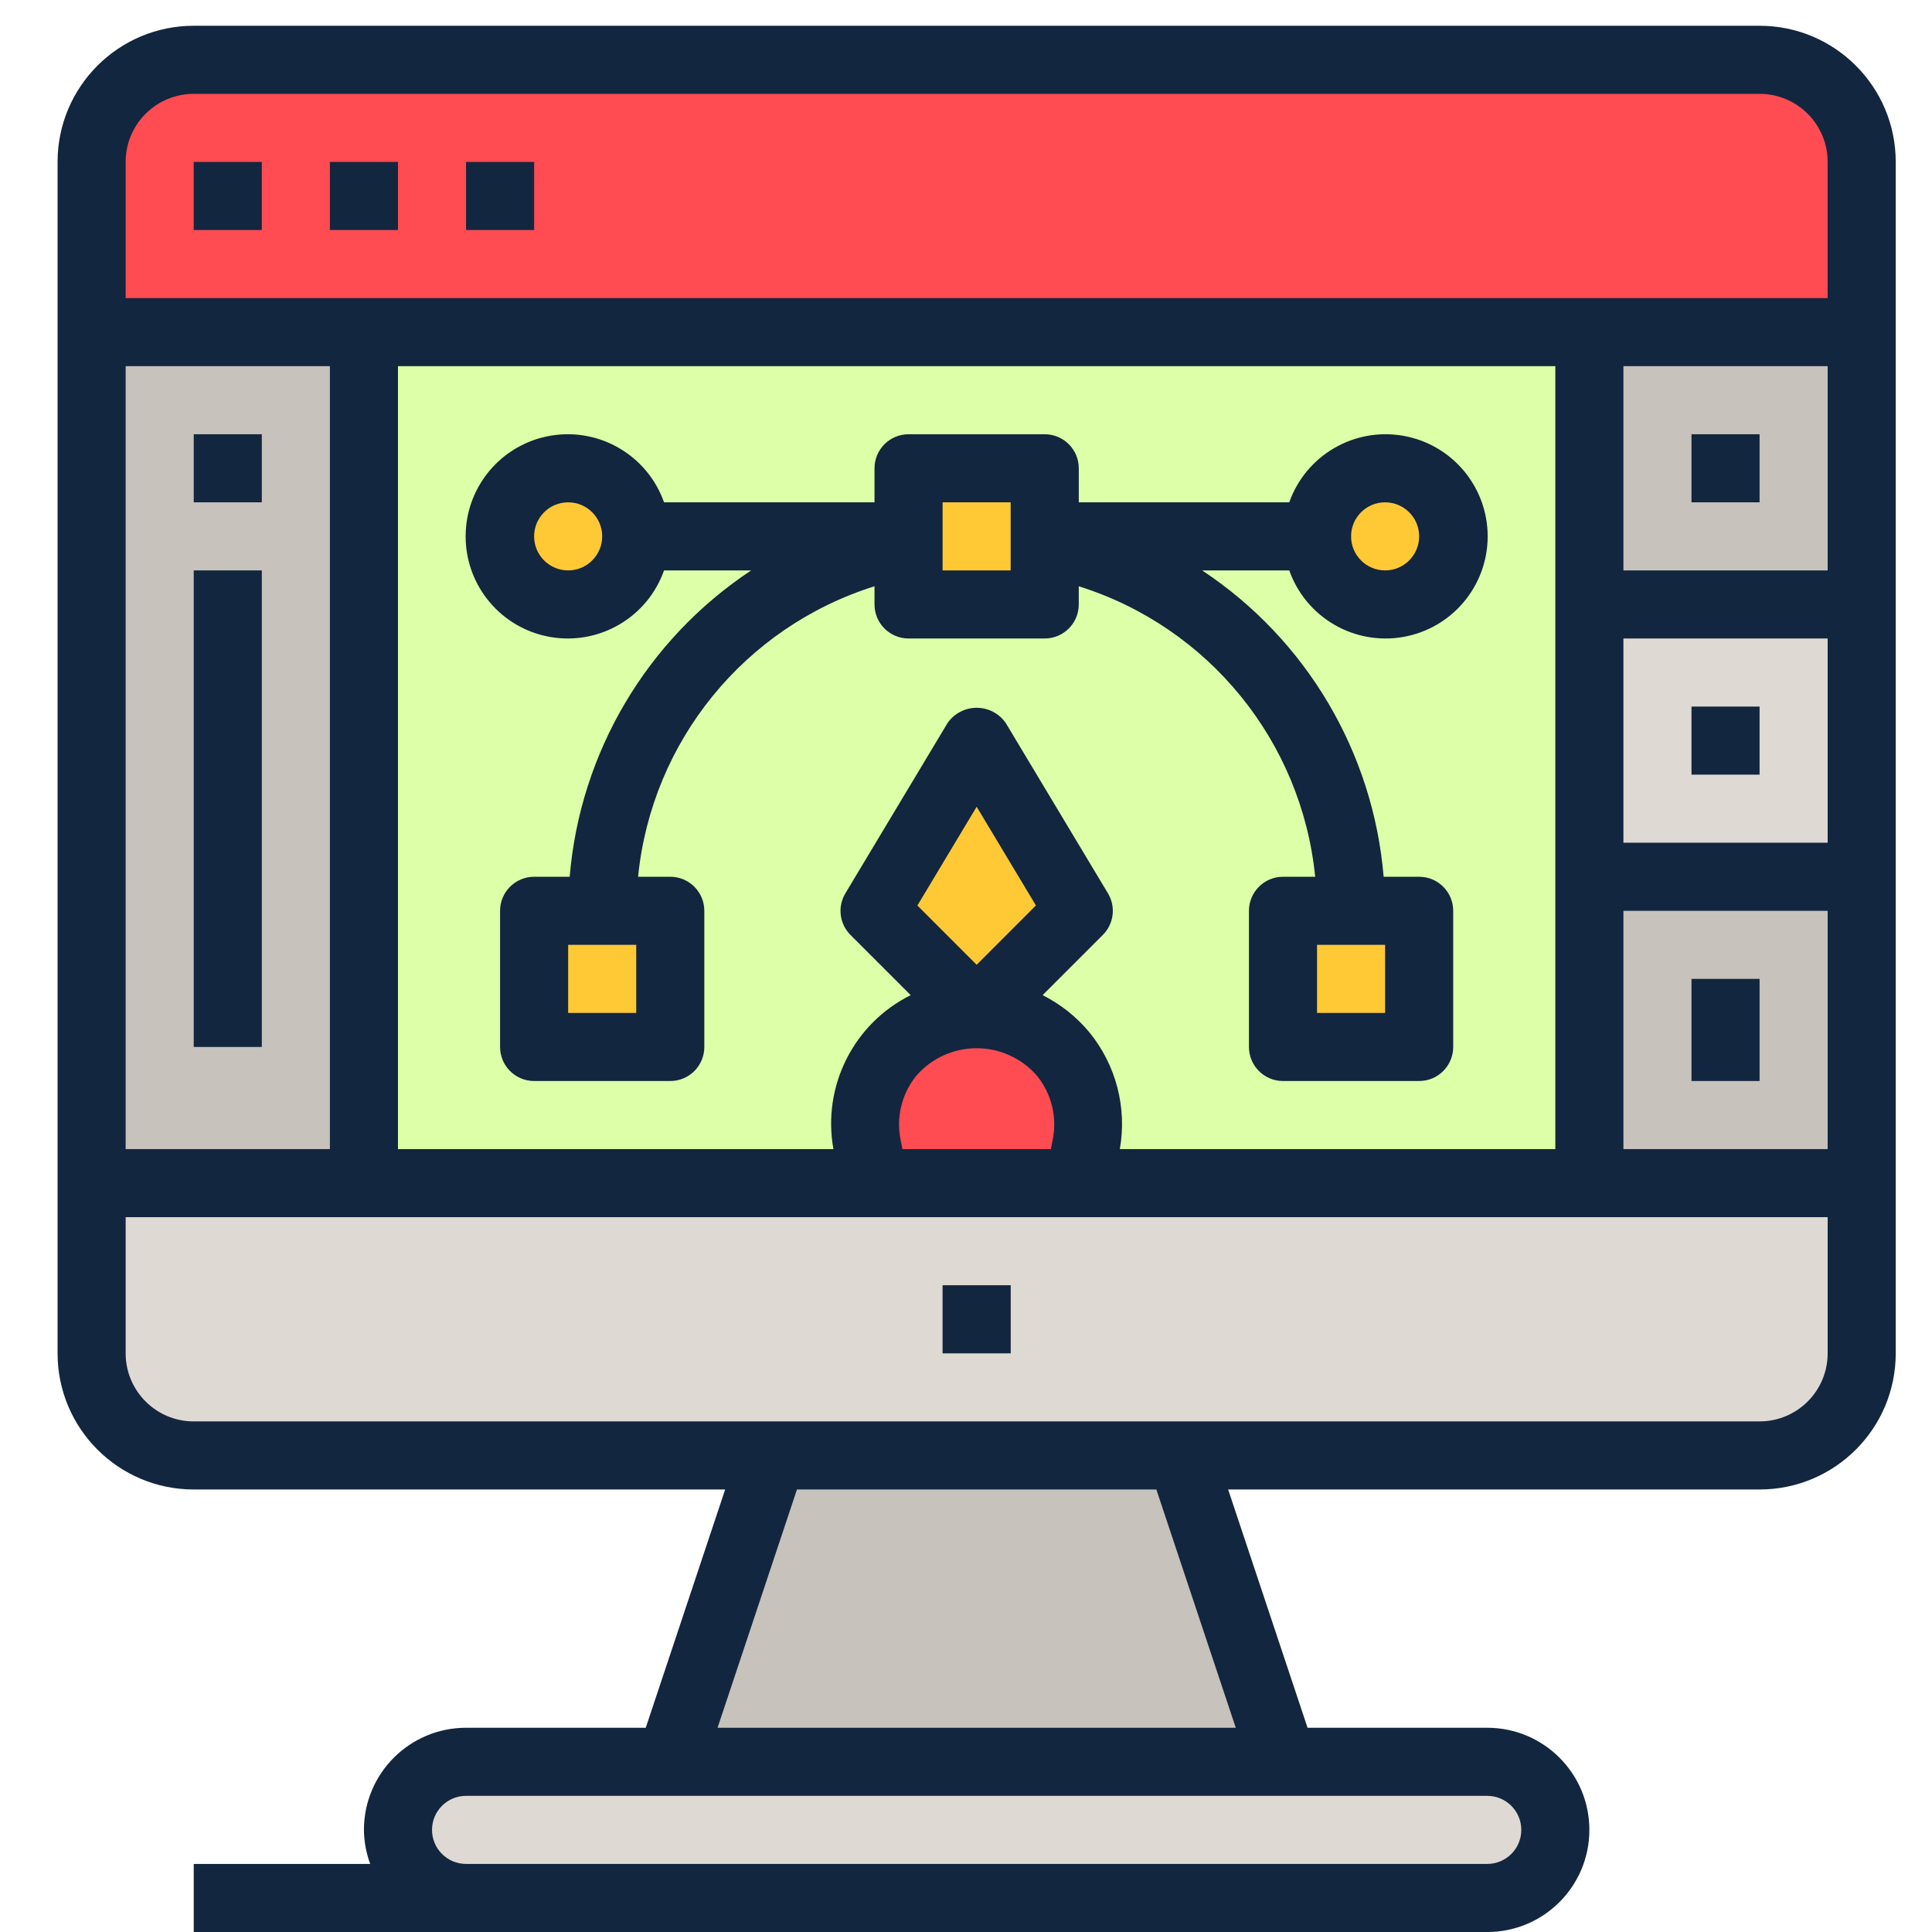
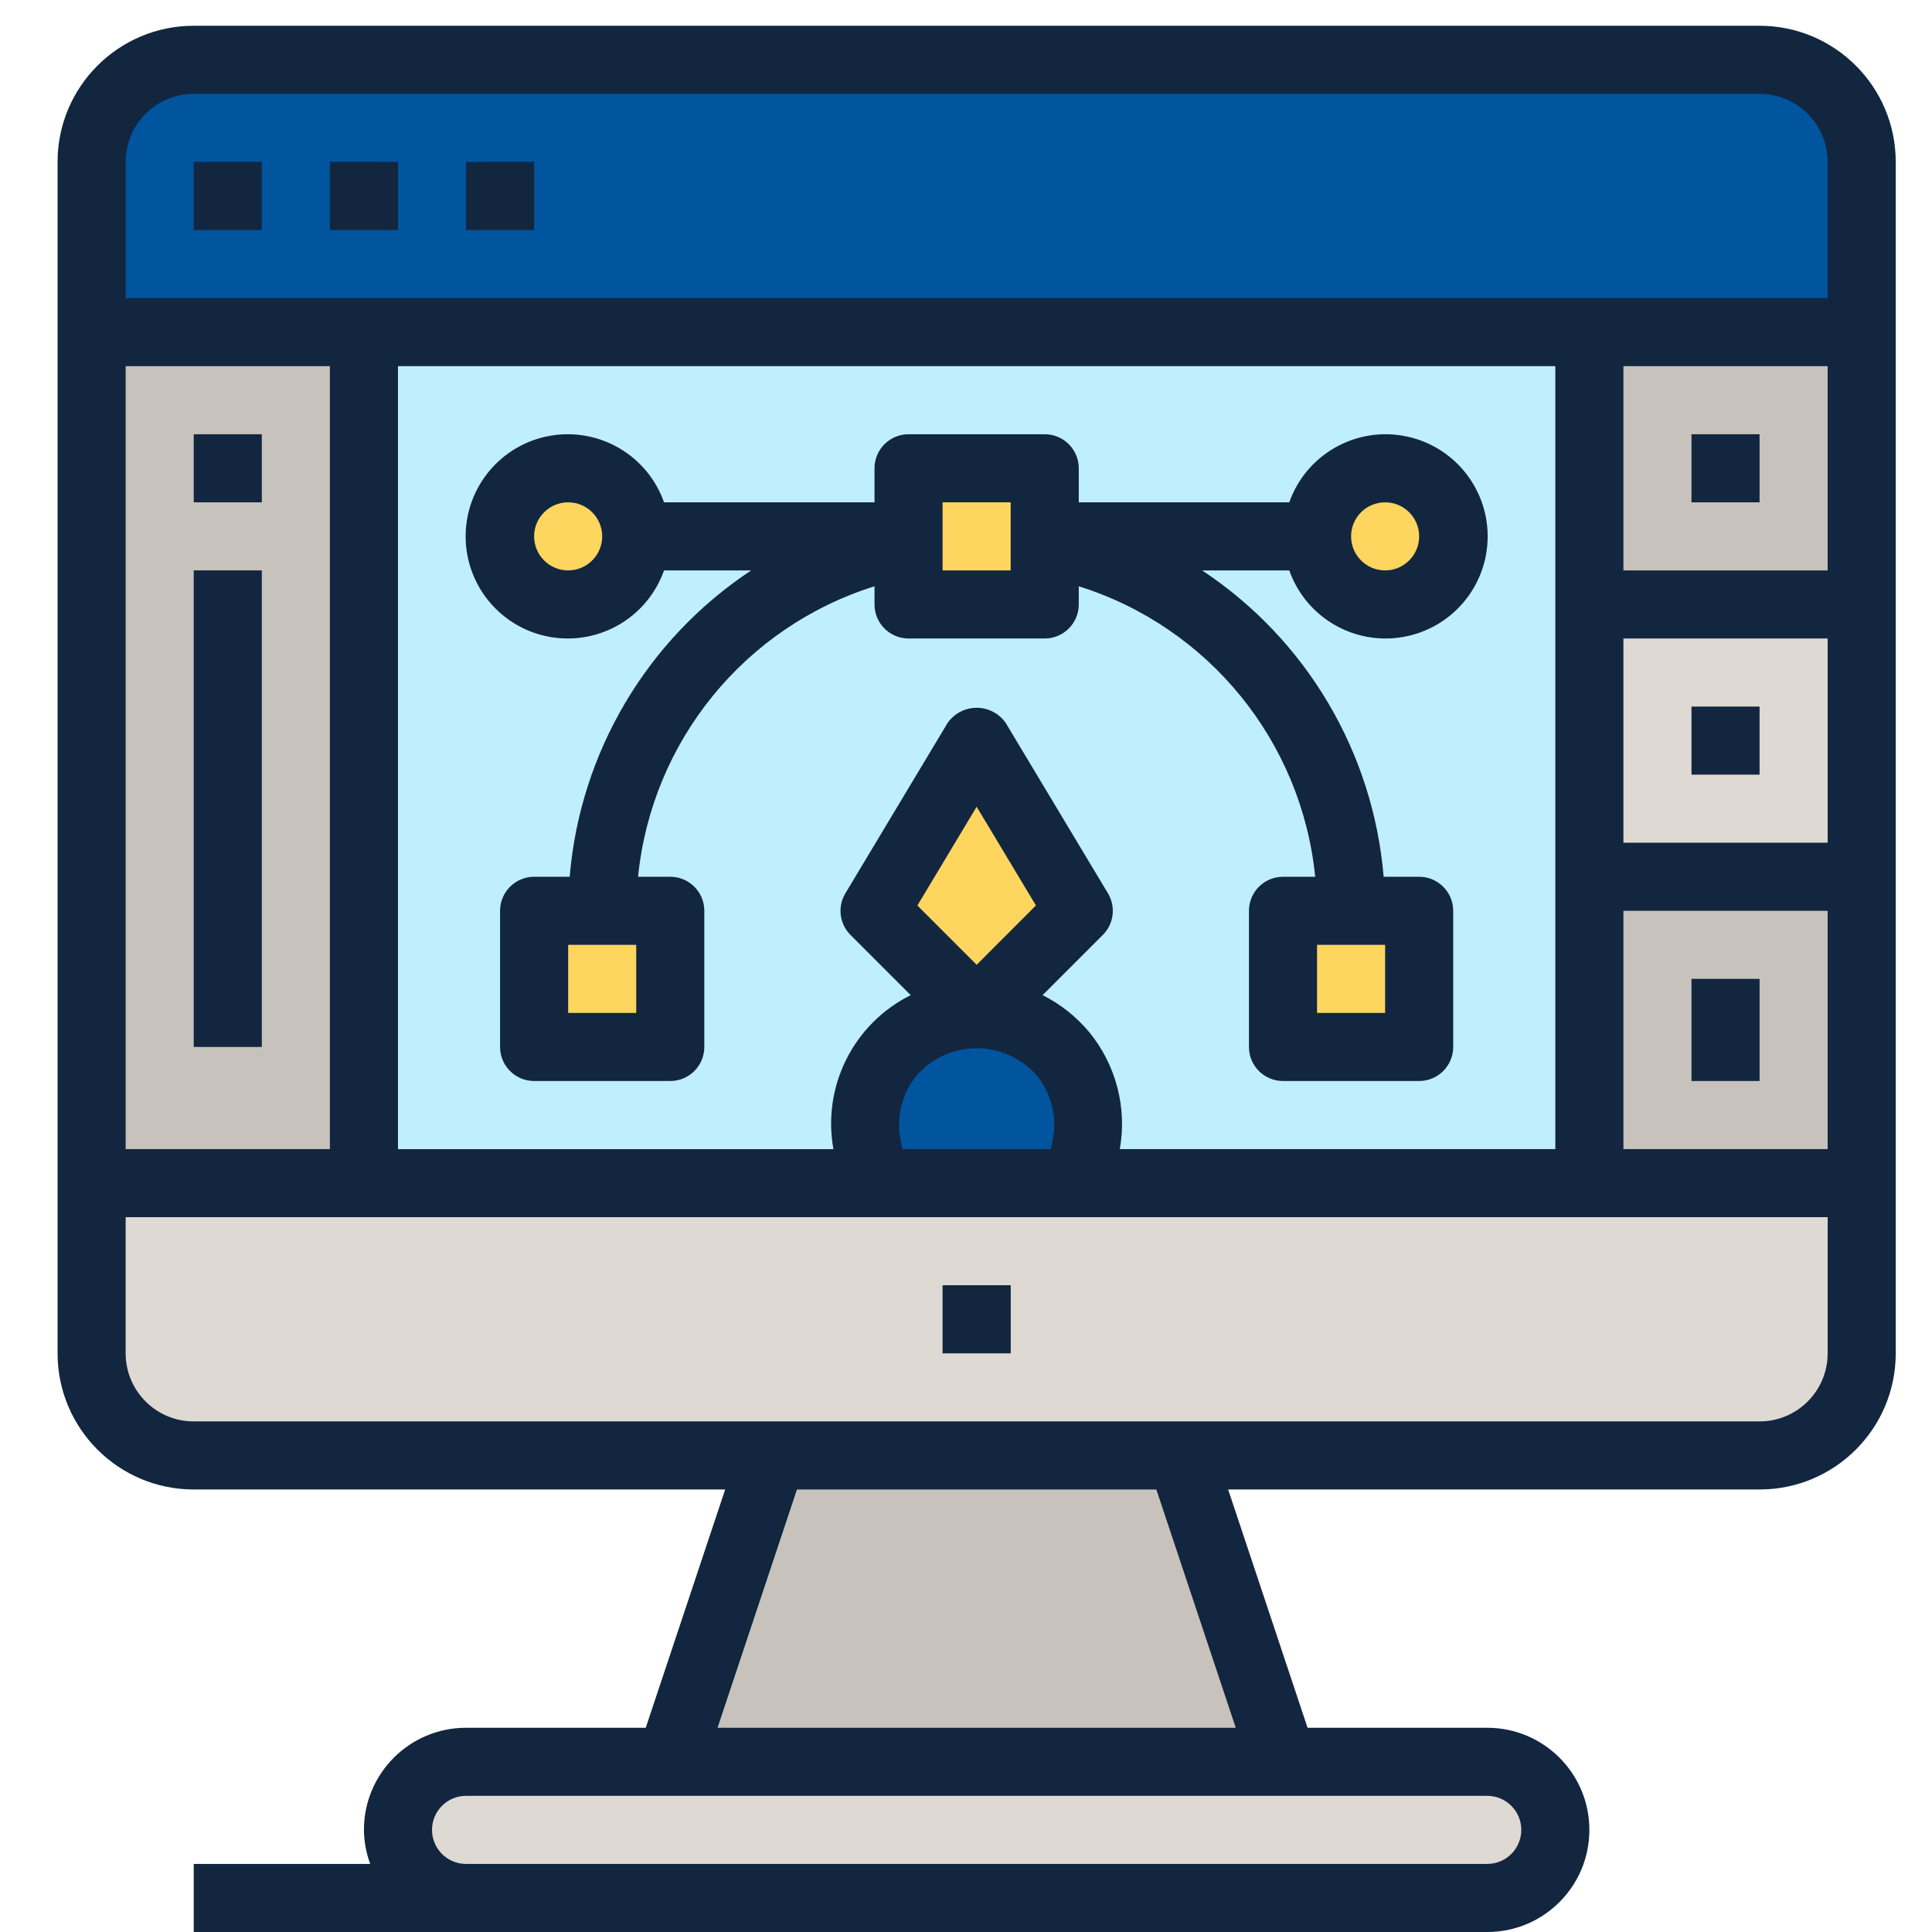
<svg xmlns="http://www.w3.org/2000/svg" width="105" height="105" viewBox="0 0 105 105">
  <defs>
    <clipPath id="clip-path">
-       <rect id="Rectángulo_5495" data-name="Rectángulo 5495" width="105" height="105" transform="translate(233 13708)" fill="#ff4b52" />
+       <rect id="Rectángulo_5495" data-name="Rectángulo 5495" width="105" height="105" transform="translate(233 13708)" fill="#01549e" />
    </clipPath>
  </defs>
  <g id="Enmascarar_grupo_64" data-name="Enmascarar grupo 64" transform="translate(-233 -13708)" clip-path="url(#clip-path)">
    <g id="FillOutline" transform="translate(227.379 13698.9)">
-       <rect id="Rectángulo_5499" data-name="Rectángulo 5499" width="96.2" height="75.85" rx="5.25" transform="translate(10.6 12.35)" fill="#ddffa7" />
+       <rect id="Rectángulo_5499" data-name="Rectángulo 5499" width="96.2" height="75.85" rx="5.25" transform="translate(10.6 12.35)" fill="#bfeffc" />
      <rect id="Rectángulo_5500" data-name="Rectángulo 5500" width="14.8" height="16.65" transform="translate(92 56.75)" fill="#c7c2bc" />
      <rect id="Rectángulo_5501" data-name="Rectángulo 5501" width="14.8" height="14.8" transform="translate(92 41.95)" fill="#dfd9d3" />
      <rect id="Rectángulo_5502" data-name="Rectángulo 5502" width="14.8" height="14.8" transform="translate(92 27.15)" fill="#c7c2bc" />
      <rect id="Rectángulo_5503" data-name="Rectángulo 5503" width="14.8" height="46.25" transform="translate(10.6 27.15)" fill="#c7c2bc" />
      <path id="Trazado_101388" data-name="Trazado 101388" d="M10.5,70v9.25a5.55,5.55,0,0,0,5.55,5.55h85.1a5.55,5.55,0,0,0,5.55-5.55V70Z" transform="translate(0.1 3.4)" fill="#dfd9d3" />
      <rect id="Rectángulo_5504" data-name="Rectángulo 5504" width="62.9" height="7.4" rx="3.5" transform="translate(27.25 104.85)" fill="#dfd9d3" />
      <path id="Trazado_101389" data-name="Trazado 101389" d="M73.55,100.65,68,84H45.8l-5.55,16.65Z" transform="translate(1.8 4.2)" fill="#c7c2bc" />
      <rect id="Rectángulo_5505" data-name="Rectángulo 5505" width="3.7" height="3.7" transform="translate(56.85 78.95)" fill="#b4b0aa" />
-       <path id="Trazado_101390" data-name="Trazado 101390" d="M101.15,12.25H16.05A5.55,5.55,0,0,0,10.5,17.8v9.25h96.2V17.8A5.55,5.55,0,0,0,101.15,12.25Z" transform="translate(0.1 0.1)" fill="#ff4b52" />
-       <path id="Trazado_101391" data-name="Trazado 101391" d="M56.3,62.05,50.75,56.5l5.55-9.25,5.55,9.25Z" transform="translate(2.4 2.1)" fill="#ffc935" />
-       <path id="Trazado_101392" data-name="Trazado 101392" d="M61.878,70.5h-11.1l-.4-1.994a6.068,6.068,0,0,1,5.95-7.256h0a6.068,6.068,0,0,1,5.95,7.256Z" transform="translate(2.372 2.9)" fill="#ff4b52" />
-       <rect id="Rectángulo_5506" data-name="Rectángulo 5506" width="7.4" height="7.4" transform="translate(55 34.55)" fill="#ffc935" />
-       <rect id="Rectángulo_5507" data-name="Rectángulo 5507" width="7.4" height="7.4" transform="translate(34.65 58.6)" fill="#ffc935" />
-       <rect id="Rectángulo_5508" data-name="Rectángulo 5508" width="7.4" height="7.4" transform="translate(75.35 58.6)" fill="#ffc935" />
-       <rect id="Rectángulo_5509" data-name="Rectángulo 5509" width="7.4" height="7.4" rx="3.5" transform="translate(32.8 34.55)" fill="#ffc935" />
-       <rect id="Rectángulo_5510" data-name="Rectángulo 5510" width="7.4" height="7.4" rx="3.5" transform="translate(84.6 41.95) rotate(180)" fill="#ffc935" />
+       <path id="Trazado_101390" data-name="Trazado 101390" d="M101.15,12.25H16.05A5.55,5.55,0,0,0,10.5,17.8v9.25h96.2V17.8A5.55,5.55,0,0,0,101.15,12.25Z" transform="translate(0.1 0.1)" fill="#01549e" />
+       <path id="Trazado_101391" data-name="Trazado 101391" d="M56.3,62.05,50.75,56.5l5.55-9.25,5.55,9.25Z" transform="translate(2.4 2.1)" fill="#fed55f" />
+       <path id="Trazado_101392" data-name="Trazado 101392" d="M61.878,70.5h-11.1l-.4-1.994a6.068,6.068,0,0,1,5.95-7.256h0a6.068,6.068,0,0,1,5.95,7.256Z" transform="translate(2.372 2.9)" fill="#01549e" />
+       <rect id="Rectángulo_5506" data-name="Rectángulo 5506" width="7.4" height="7.4" transform="translate(55 34.55)" fill="#fed55f" />
+       <rect id="Rectángulo_5507" data-name="Rectángulo 5507" width="7.4" height="7.4" transform="translate(34.65 58.6)" fill="#fed55f" />
+       <rect id="Rectángulo_5508" data-name="Rectángulo 5508" width="7.4" height="7.4" transform="translate(75.35 58.6)" fill="#fed55f" />
+       <rect id="Rectángulo_5509" data-name="Rectángulo 5509" width="7.4" height="7.4" rx="3.5" transform="translate(32.8 34.55)" fill="#fed55f" />
+       <rect id="Rectángulo_5510" data-name="Rectángulo 5510" width="7.4" height="7.4" rx="3.5" transform="translate(84.6 41.95) rotate(180)" fill="#fed55f" />
      <rect id="Rectángulo_5511" data-name="Rectángulo 5511" width="3.7" height="3.7" transform="translate(56.85 78.95)" fill="#12263f" />
      <path id="Trazado_101393" data-name="Trazado 101393" d="M101.25,10.5H16.15a7.4,7.4,0,0,0-7.4,7.4V82.65a7.4,7.4,0,0,0,7.4,7.4H45.032L40.716,103H30.95a5.55,5.55,0,0,0-5.55,5.55,5.487,5.487,0,0,0,.34,1.85H16.15v3.7h70.3a5.55,5.55,0,1,0,0-11.1H76.684L72.368,90.05H101.25a7.4,7.4,0,0,0,7.4-7.4V17.9A7.4,7.4,0,0,0,101.25,10.5Zm-85.1,3.7h85.1a3.7,3.7,0,0,1,3.7,3.7v7.4H12.45V17.9A3.7,3.7,0,0,1,16.15,14.2ZM54.565,71.043a4.2,4.2,0,0,1,.873-3.5,4.344,4.344,0,0,1,6.523,0,4.2,4.2,0,0,1,.873,3.5l-.1.507H54.667ZM58.7,61.534l-3.221-3.221L58.7,52.944l3.221,5.365ZM64.823,65.2a7.918,7.918,0,0,0-2.538-2.016l3.273-3.273a1.85,1.85,0,0,0,.278-2.261l-5.55-9.25a1.924,1.924,0,0,0-3.171,0l-5.55,9.25a1.85,1.85,0,0,0,.278,2.261l3.273,3.273a7.794,7.794,0,0,0-4.2,8.369H27.25V29h62.9V71.55H66.481A7.87,7.87,0,0,0,64.823,65.2ZM12.45,71.55V29h11.1V71.55ZM93.85,58.6h11.1V71.55H93.85Zm0-3.7V43.8h11.1V54.9Zm0-14.8V29h11.1V40.1ZM88.3,108.55a1.85,1.85,0,0,1-1.85,1.85H30.95a1.85,1.85,0,1,1,0-3.7h55.5A1.85,1.85,0,0,1,88.3,108.55ZM72.782,103H44.618l4.316-12.95H68.466ZM101.25,86.35H16.15a3.7,3.7,0,0,1-3.7-3.7v-7.4h92.5v7.4A3.7,3.7,0,0,1,101.25,86.35Z" transform="translate(0 0)" fill="#12263f" />
      <rect id="Rectángulo_5512" data-name="Rectángulo 5512" width="3.7" height="3.7" transform="translate(16.15 17.9)" fill="#12263f" />
      <rect id="Rectángulo_5513" data-name="Rectángulo 5513" width="3.7" height="3.7" transform="translate(23.55 17.9)" fill="#12263f" />
      <rect id="Rectángulo_5514" data-name="Rectángulo 5514" width="3.7" height="3.7" transform="translate(30.95 17.9)" fill="#12263f" />
      <rect id="Rectángulo_5515" data-name="Rectángulo 5515" width="3.7" height="3.7" transform="translate(16.15 32.7)" fill="#12263f" />
      <rect id="Rectángulo_5516" data-name="Rectángulo 5516" width="3.7" height="25.9" transform="translate(16.15 40.1)" fill="#12263f" />
      <rect id="Rectángulo_5517" data-name="Rectángulo 5517" width="3.7" height="3.7" transform="translate(97.55 32.7)" fill="#12263f" />
      <rect id="Rectángulo_5518" data-name="Rectángulo 5518" width="3.7" height="3.7" transform="translate(97.55 47.5)" fill="#12263f" />
      <rect id="Rectángulo_5519" data-name="Rectángulo 5519" width="3.7" height="5.55" transform="translate(97.55 62.3)" fill="#12263f" />
      <path id="Trazado_101394" data-name="Trazado 101394" d="M75.9,55.55h-1.75A1.85,1.85,0,0,0,72.3,57.4v7.4a1.85,1.85,0,0,0,1.85,1.85h7.4A1.85,1.85,0,0,0,83.4,64.8V57.4a1.85,1.85,0,0,0-1.85-1.85H79.62A22.187,22.187,0,0,0,69.755,38.9h4.736a5.55,5.55,0,1,0,0-3.7H63.051V33.35A1.85,1.85,0,0,0,61.2,31.5H53.8a1.85,1.85,0,0,0-1.85,1.85V35.2H40.511a5.55,5.55,0,1,0,0,3.7h4.736a22.187,22.187,0,0,0-9.864,16.65H33.451A1.85,1.85,0,0,0,31.6,57.4v7.4a1.85,1.85,0,0,0,1.85,1.85h7.4A1.85,1.85,0,0,0,42.7,64.8V57.4a1.85,1.85,0,0,0-1.85-1.85H39.1a18.474,18.474,0,0,1,12.85-15.788v.988A1.85,1.85,0,0,0,53.8,42.6h7.4a1.85,1.85,0,0,0,1.85-1.85v-.988A18.474,18.474,0,0,1,75.9,55.55Zm3.8,7.4H76v-3.7h3.7Zm-40.7,0H35.3v-3.7H39ZM79.7,35.2a1.85,1.85,0,1,1-1.85,1.85A1.85,1.85,0,0,1,79.7,35.2ZM35.3,38.9a1.85,1.85,0,1,1,1.85-1.85A1.85,1.85,0,0,1,35.3,38.9Zm24.05,0h-3.7V35.2h3.7Z" transform="translate(1.199 1.2)" fill="#12263f" />
    </g>
  </g>
</svg>
